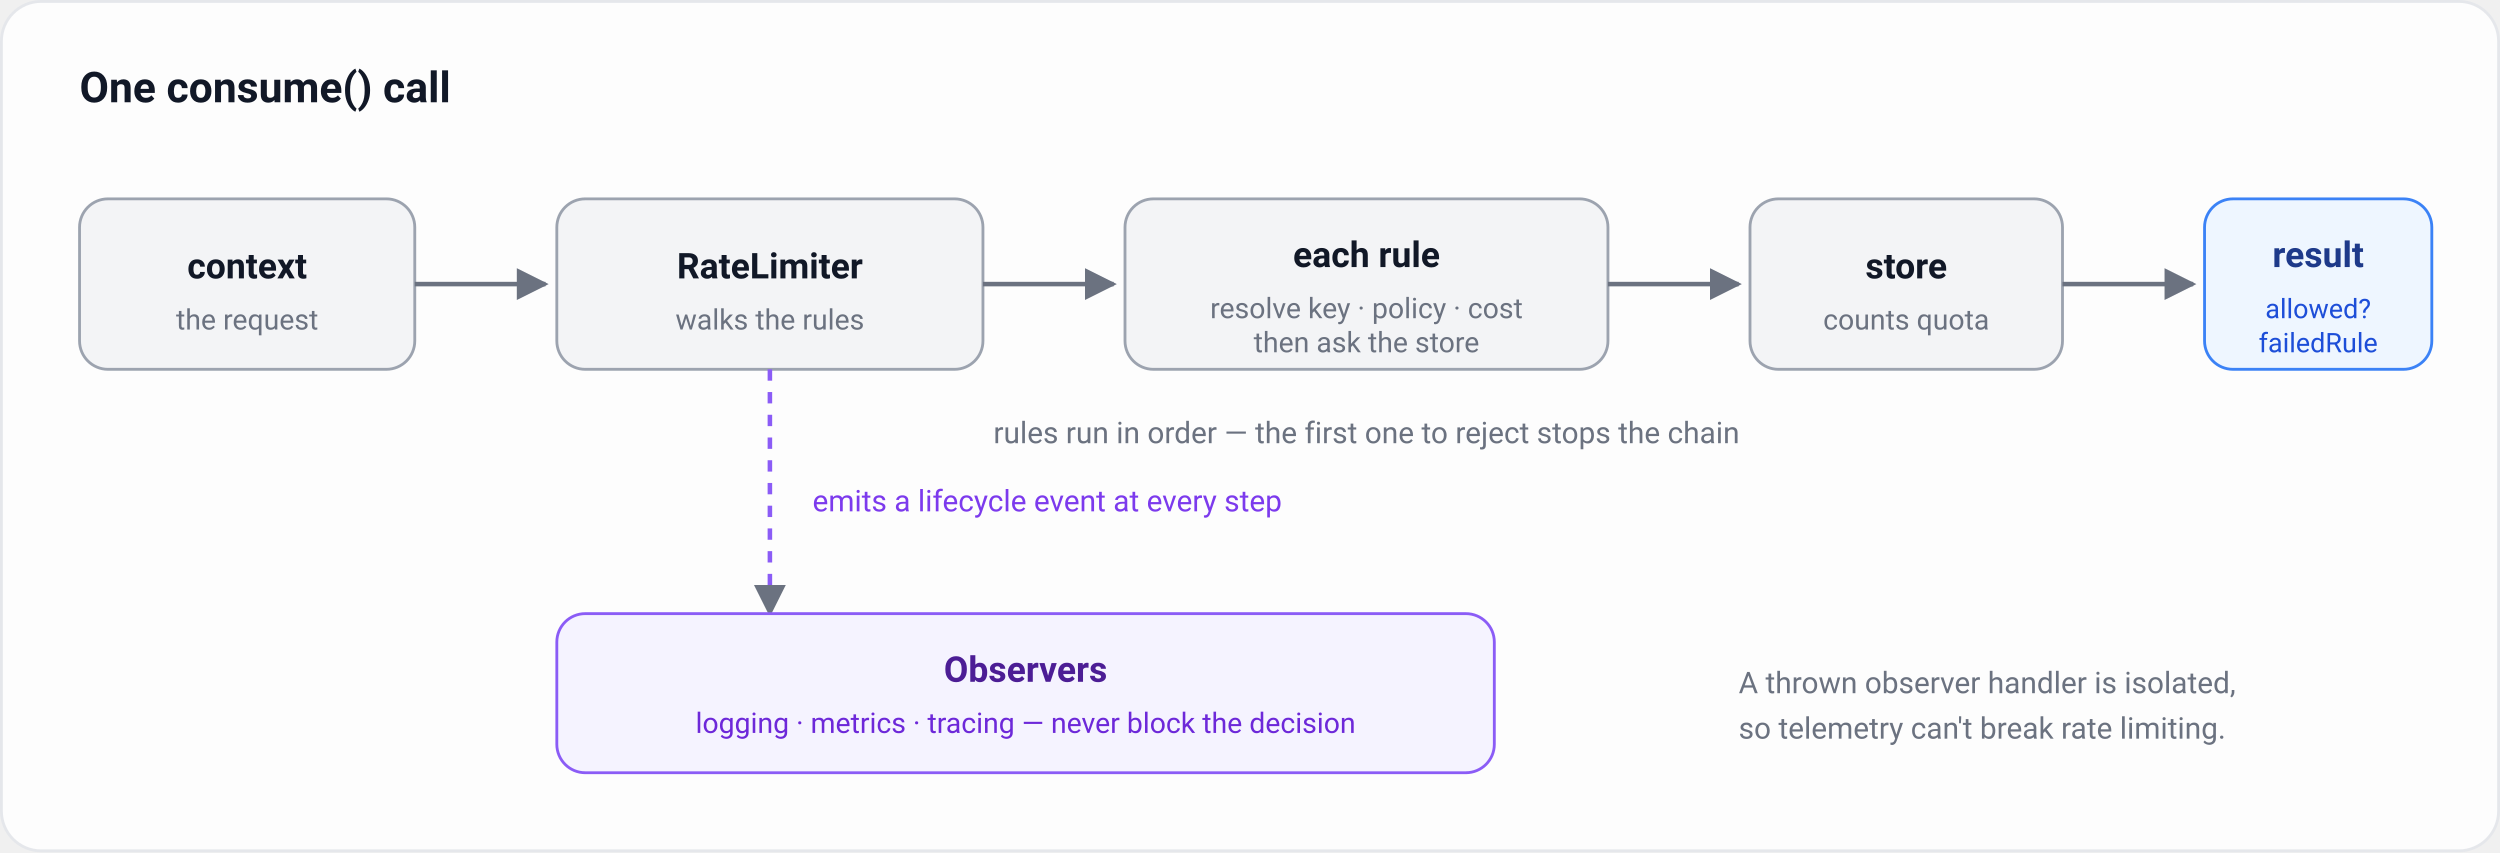
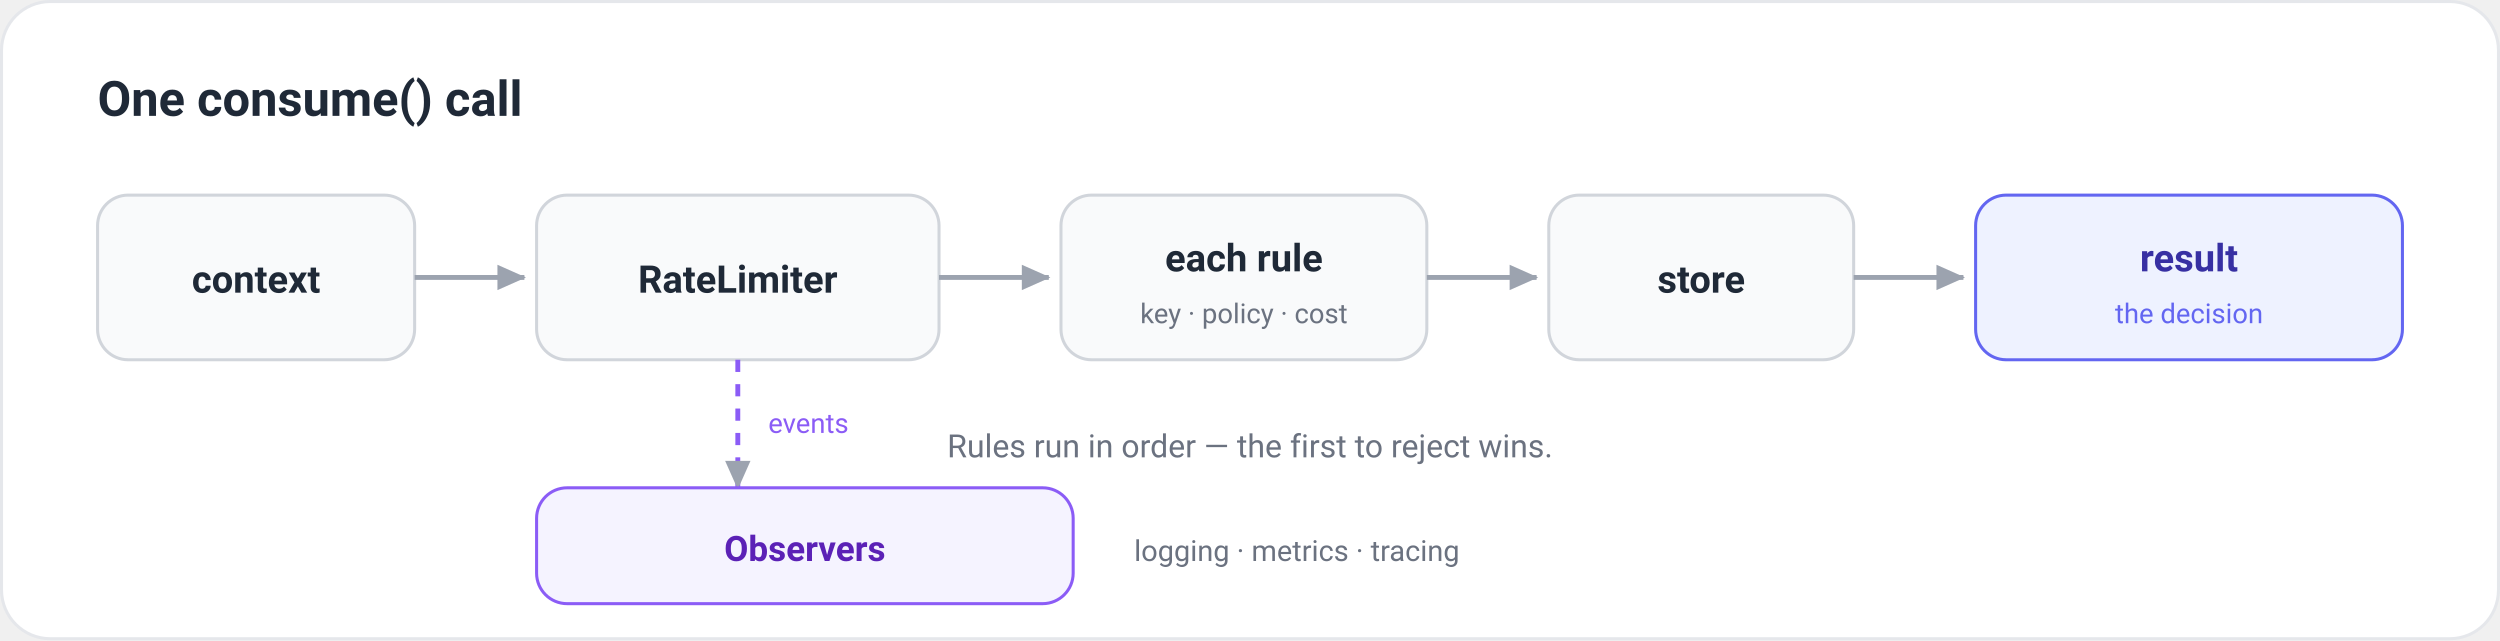
- <svg xmlns="http://www.w3.org/2000/svg" viewBox="0 0 880 300" font-family="ui-sans-serif, -apple-system, 'Segoe UI', Roboto, Helvetica, Arial, sans-serif">
+ <svg xmlns="http://www.w3.org/2000/svg" viewBox="0 0 820 210" font-family="ui-sans-serif, -apple-system, 'Segoe UI', Roboto, Helvetica, Arial, sans-serif" text-rendering="geometricPrecision">
  <defs>
-     <marker id="arrow" viewBox="0 0 10 10" refX="9" refY="5" markerWidth="7" markerHeight="7" orient="auto-start-reverse">
-       <path d="M0 0L10 5L0 10z" fill="#6b7280" />
+     <marker id="ap" viewBox="0 0 10 10" refX="8.5" refY="5" markerWidth="6.5" markerHeight="6.5" orient="auto-start-reverse">
+       <path d="M0 1L9 5L0 9z" fill="#9ca3af" />
    </marker>
  </defs>
-   <rect x="0.5" y="0.5" width="879" height="299" rx="14" fill="#fdfdfd" stroke="#e5e7eb" />
-   <text x="28" y="36" font-size="15" font-weight="600" fill="#111827">One consume() call</text>
-   <g>
-     <rect x="28" y="70" width="118" height="60" rx="10" fill="#f3f4f6" stroke="#9ca3af" />
-     <text x="87" y="98" font-size="12.5" font-weight="600" fill="#111827" text-anchor="middle">context</text>
-     <text x="87" y="116" font-size="10" fill="#6b7280" text-anchor="middle">the request</text>
-     <rect x="196" y="70" width="150" height="60" rx="10" fill="#f3f4f6" stroke="#9ca3af" />
-     <text x="271" y="98" font-size="12.5" font-weight="600" fill="#111827" text-anchor="middle">RateLimiter</text>
-     <text x="271" y="116" font-size="10" fill="#6b7280" text-anchor="middle">walks the rules</text>
-     <rect x="396" y="70" width="170" height="60" rx="10" fill="#f3f4f6" stroke="#9ca3af" />
-     <text x="481" y="94" font-size="12.5" font-weight="600" fill="#111827" text-anchor="middle">each rule</text>
-     <text x="481" y="112" font-size="10" fill="#6b7280" text-anchor="middle">resolve key · policy · cost</text>
-     <text x="481" y="124" font-size="10" fill="#6b7280" text-anchor="middle">then ask the store</text>
-     <rect x="616" y="70" width="110" height="60" rx="10" fill="#f3f4f6" stroke="#9ca3af" />
-     <text x="671" y="98" font-size="12.5" font-weight="600" fill="#111827" text-anchor="middle">store</text>
-     <text x="671" y="116" font-size="10" fill="#6b7280" text-anchor="middle">counts quota</text>
-     <rect x="776" y="70" width="80" height="60" rx="10" fill="#eef6ff" stroke="#3b82f6" />
-     <text x="816" y="94" font-size="12.5" font-weight="600" fill="#1e3a8a" text-anchor="middle">result</text>
-     <text x="816" y="112" font-size="9.5" fill="#1d4ed8" text-anchor="middle">allowed?</text>
-     <text x="816" y="124" font-size="9.5" fill="#1d4ed8" text-anchor="middle">failedRule</text>
+   <rect x="0.5" y="0.5" width="819" height="209" rx="16" fill="#ffffff" stroke="#e5e7eb" />
+   <text x="32" y="38" font-size="16" font-weight="650" fill="#1f2937">One consume() call</text>
+   <rect x="32" y="64" width="104" height="54" rx="10" fill="#f9fafb" stroke="#d1d5db" />
+   <text x="84" y="96" font-size="12.5" font-weight="600" fill="#1f2937" text-anchor="middle">context</text>
+   <rect x="176" y="64" width="132" height="54" rx="10" fill="#f9fafb" stroke="#d1d5db" />
+   <text x="242" y="96" font-size="12.5" font-weight="600" fill="#1f2937" text-anchor="middle">RateLimiter</text>
+   <rect x="348" y="64" width="120" height="54" rx="10" fill="#f9fafb" stroke="#d1d5db" />
+   <text x="408" y="89" font-size="12.5" font-weight="600" fill="#1f2937" text-anchor="middle">each rule</text>
+   <text x="408" y="106" font-size="9" fill="#6b7280" text-anchor="middle">key · policy · cost</text>
+   <rect x="508" y="64" width="100" height="54" rx="10" fill="#f9fafb" stroke="#d1d5db" />
+   <text x="558" y="96" font-size="12.5" font-weight="600" fill="#1f2937" text-anchor="middle">store</text>
+   <rect x="648" y="64" width="140" height="54" rx="10" fill="#eef2ff" stroke="#6366f1" />
+   <text x="718" y="89" font-size="12.5" font-weight="700" fill="#3730a3" text-anchor="middle">result</text>
+   <text x="718" y="106" font-size="9" fill="#6366f1" text-anchor="middle">the decision</text>
+   <g stroke="#9ca3af" stroke-width="1.6" marker-end="url(#ap)">
+     <line x1="136" y1="91" x2="172" y2="91" />
+     <line x1="308" y1="91" x2="344" y2="91" />
+     <line x1="468" y1="91" x2="504" y2="91" />
+     <line x1="608" y1="91" x2="644" y2="91" />
  </g>
-   <g stroke="#6b7280" stroke-width="1.6" marker-end="url(#arrow)">
-     <line x1="146" y1="100" x2="192" y2="100" />
-     <line x1="346" y1="100" x2="392" y2="100" />
-     <line x1="566" y1="100" x2="612" y2="100" />
-     <line x1="726" y1="100" x2="772" y2="100" />
-   </g>
-   <text x="481" y="156" font-size="10.5" fill="#6b7280" text-anchor="middle">rules run in order — the first one to reject stops the chain</text>
-   <line x1="271" y1="130" x2="271" y2="216" stroke="#8b5cf6" stroke-width="1.6" stroke-dasharray="4 4" marker-end="url(#arrow)" />
-   <text x="286" y="180" font-size="10.5" fill="#7c3aed">emits a lifecycle event at every step</text>
-   <rect x="196" y="216" width="330" height="56" rx="10" fill="#f5f3ff" stroke="#8b5cf6" />
-   <text x="361" y="240" font-size="12.5" font-weight="600" fill="#4c1d95" text-anchor="middle">Observers</text>
-   <text x="361" y="258" font-size="10" fill="#6d28d9" text-anchor="middle">logging · metrics · tracing — never block the decision</text>
-   <text x="612" y="244" font-size="10.5" fill="#6b7280">A thrown observer handler is isolated,</text>
-   <text x="612" y="260" font-size="10.5" fill="#6b7280">so telemetry can't break rate limiting.</text>
+   <text x="410" y="150" font-size="10.5" fill="#6b7280" text-anchor="middle">Rules run in order — the first to reject wins.</text>
+   <line x1="242" y1="118" x2="242" y2="160" stroke="#8b5cf6" stroke-width="1.6" stroke-dasharray="4 4" marker-end="url(#ap)" />
+   <text x="252" y="142" font-size="9" fill="#8b5cf6">events</text>
+   <rect x="176" y="160" width="176" height="38" rx="10" fill="#f5f3ff" stroke="#8b5cf6" />
+   <text x="264" y="184" font-size="11.5" font-weight="600" fill="#5b21b6" text-anchor="middle">Observers</text>
+   <text x="372" y="184" font-size="9.5" fill="#6b7280">logging · metrics · tracing</text>
</svg>
